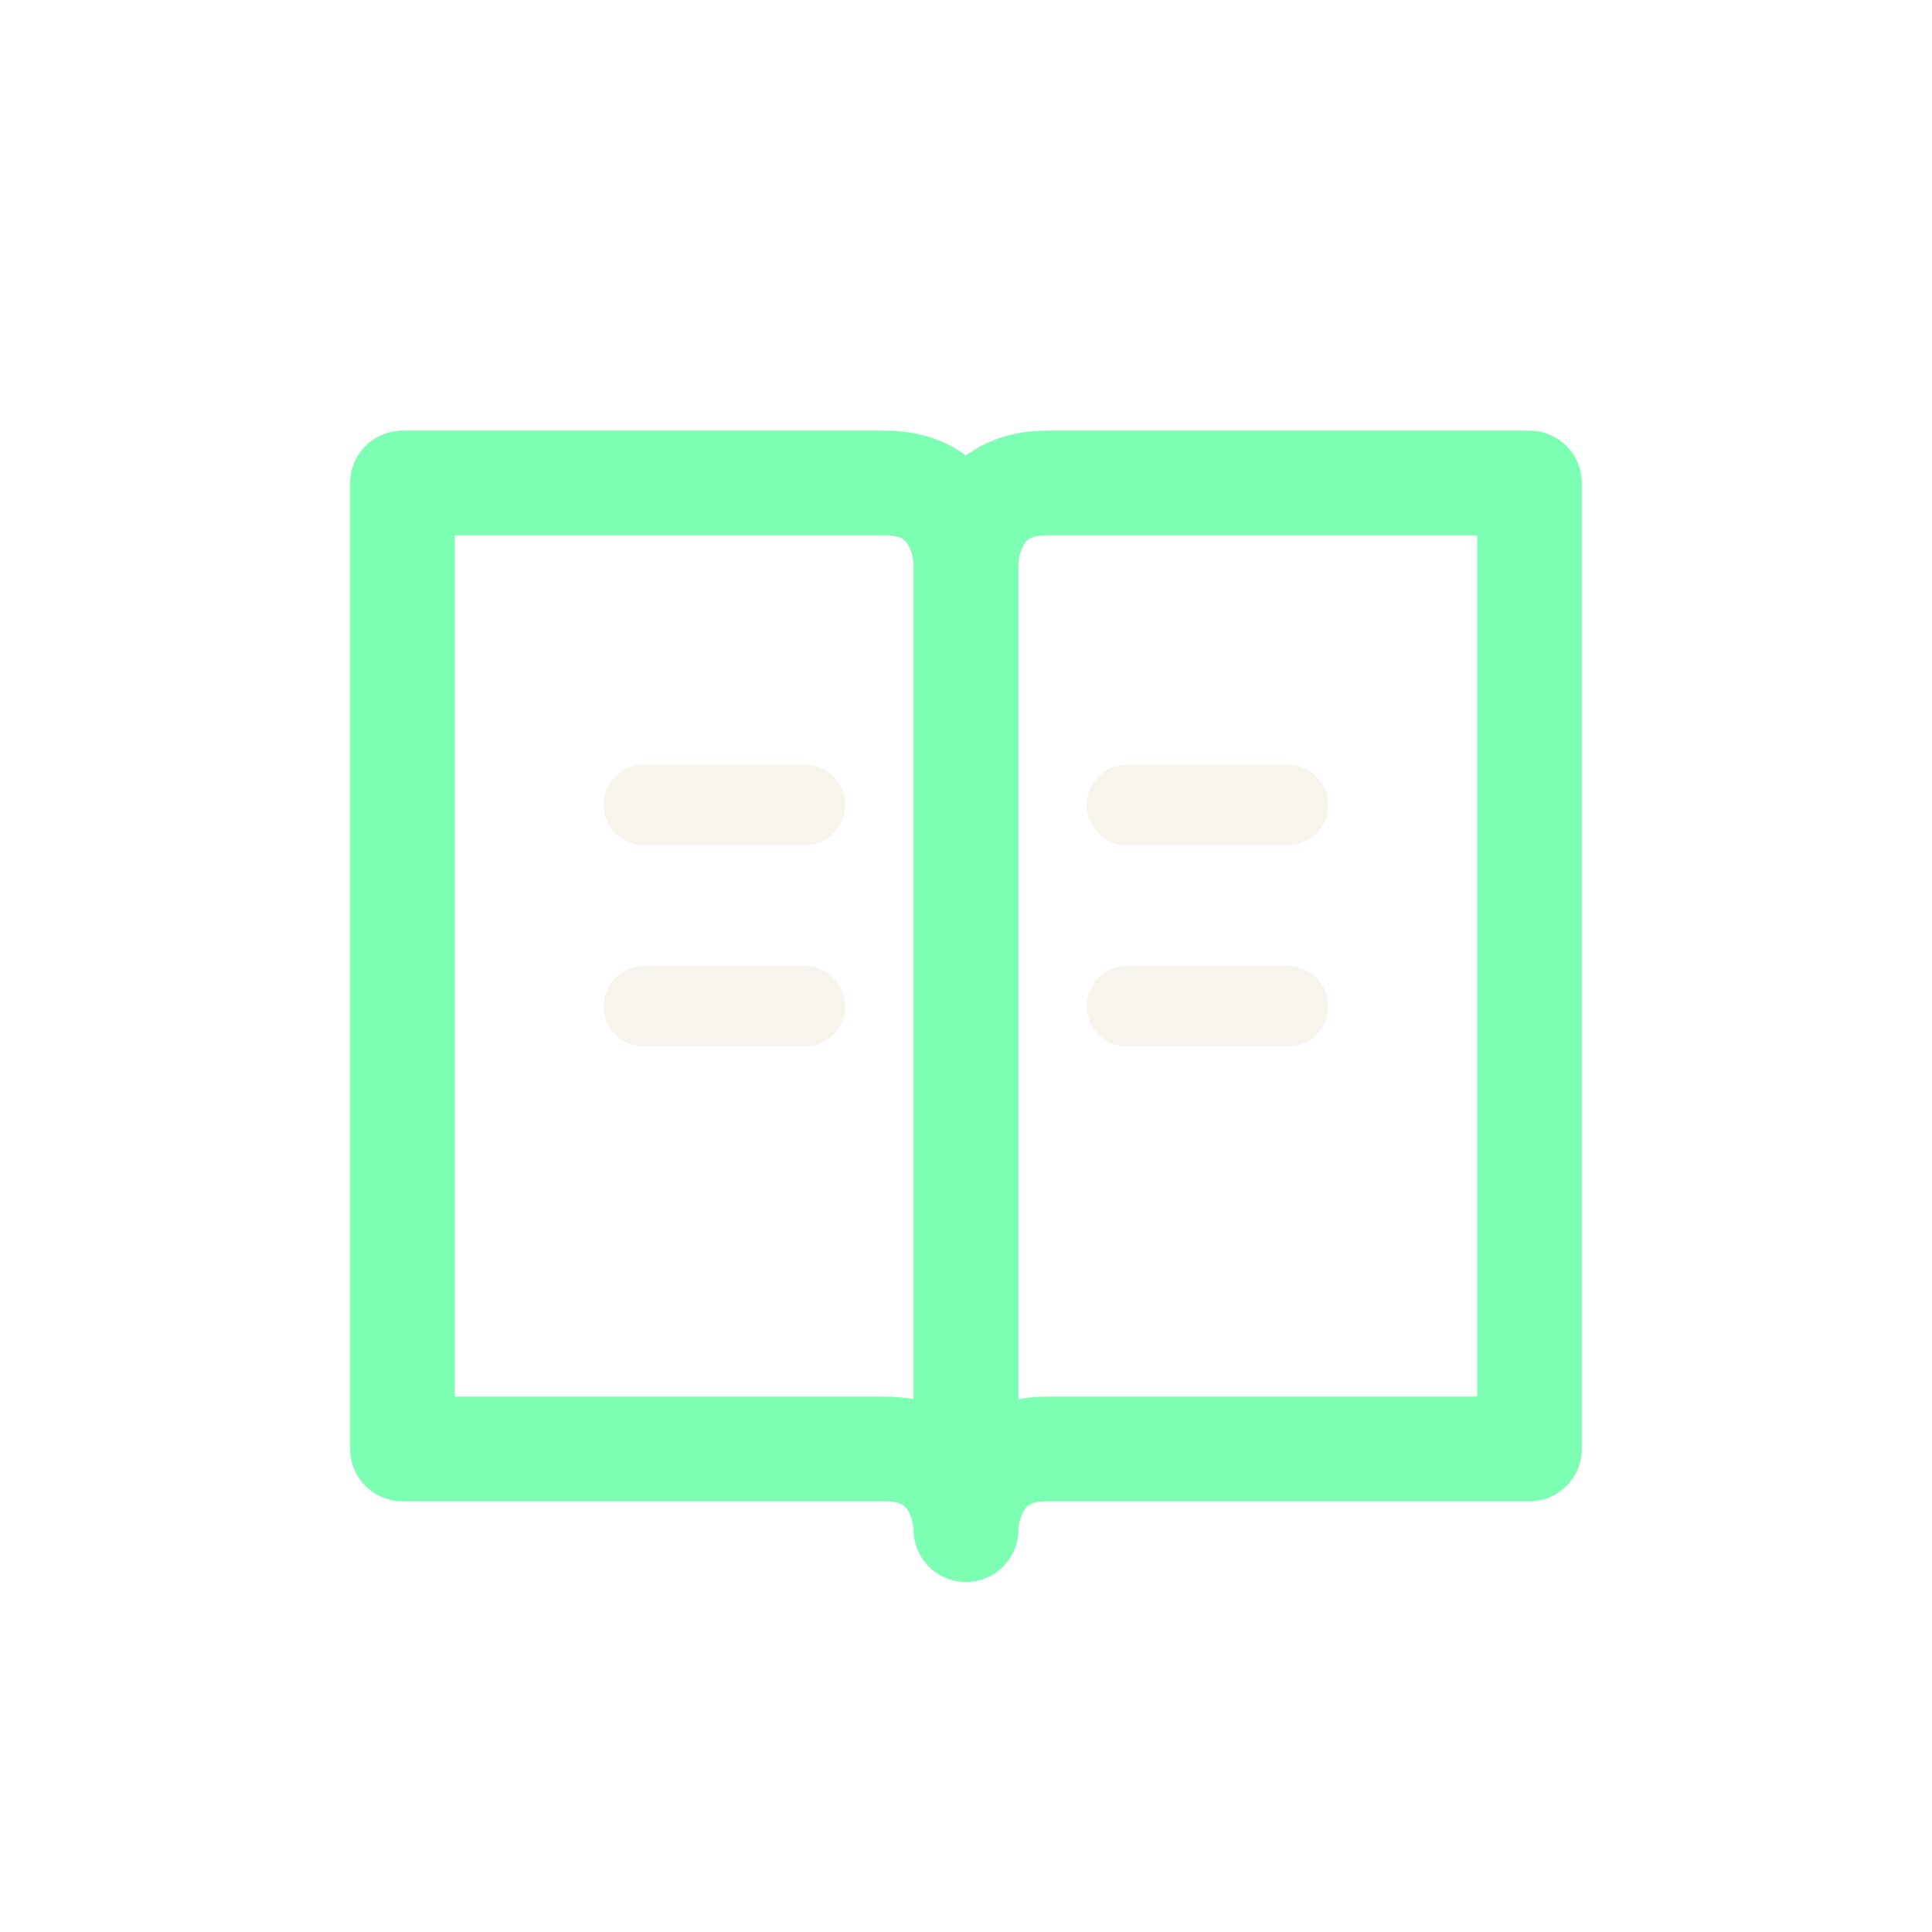
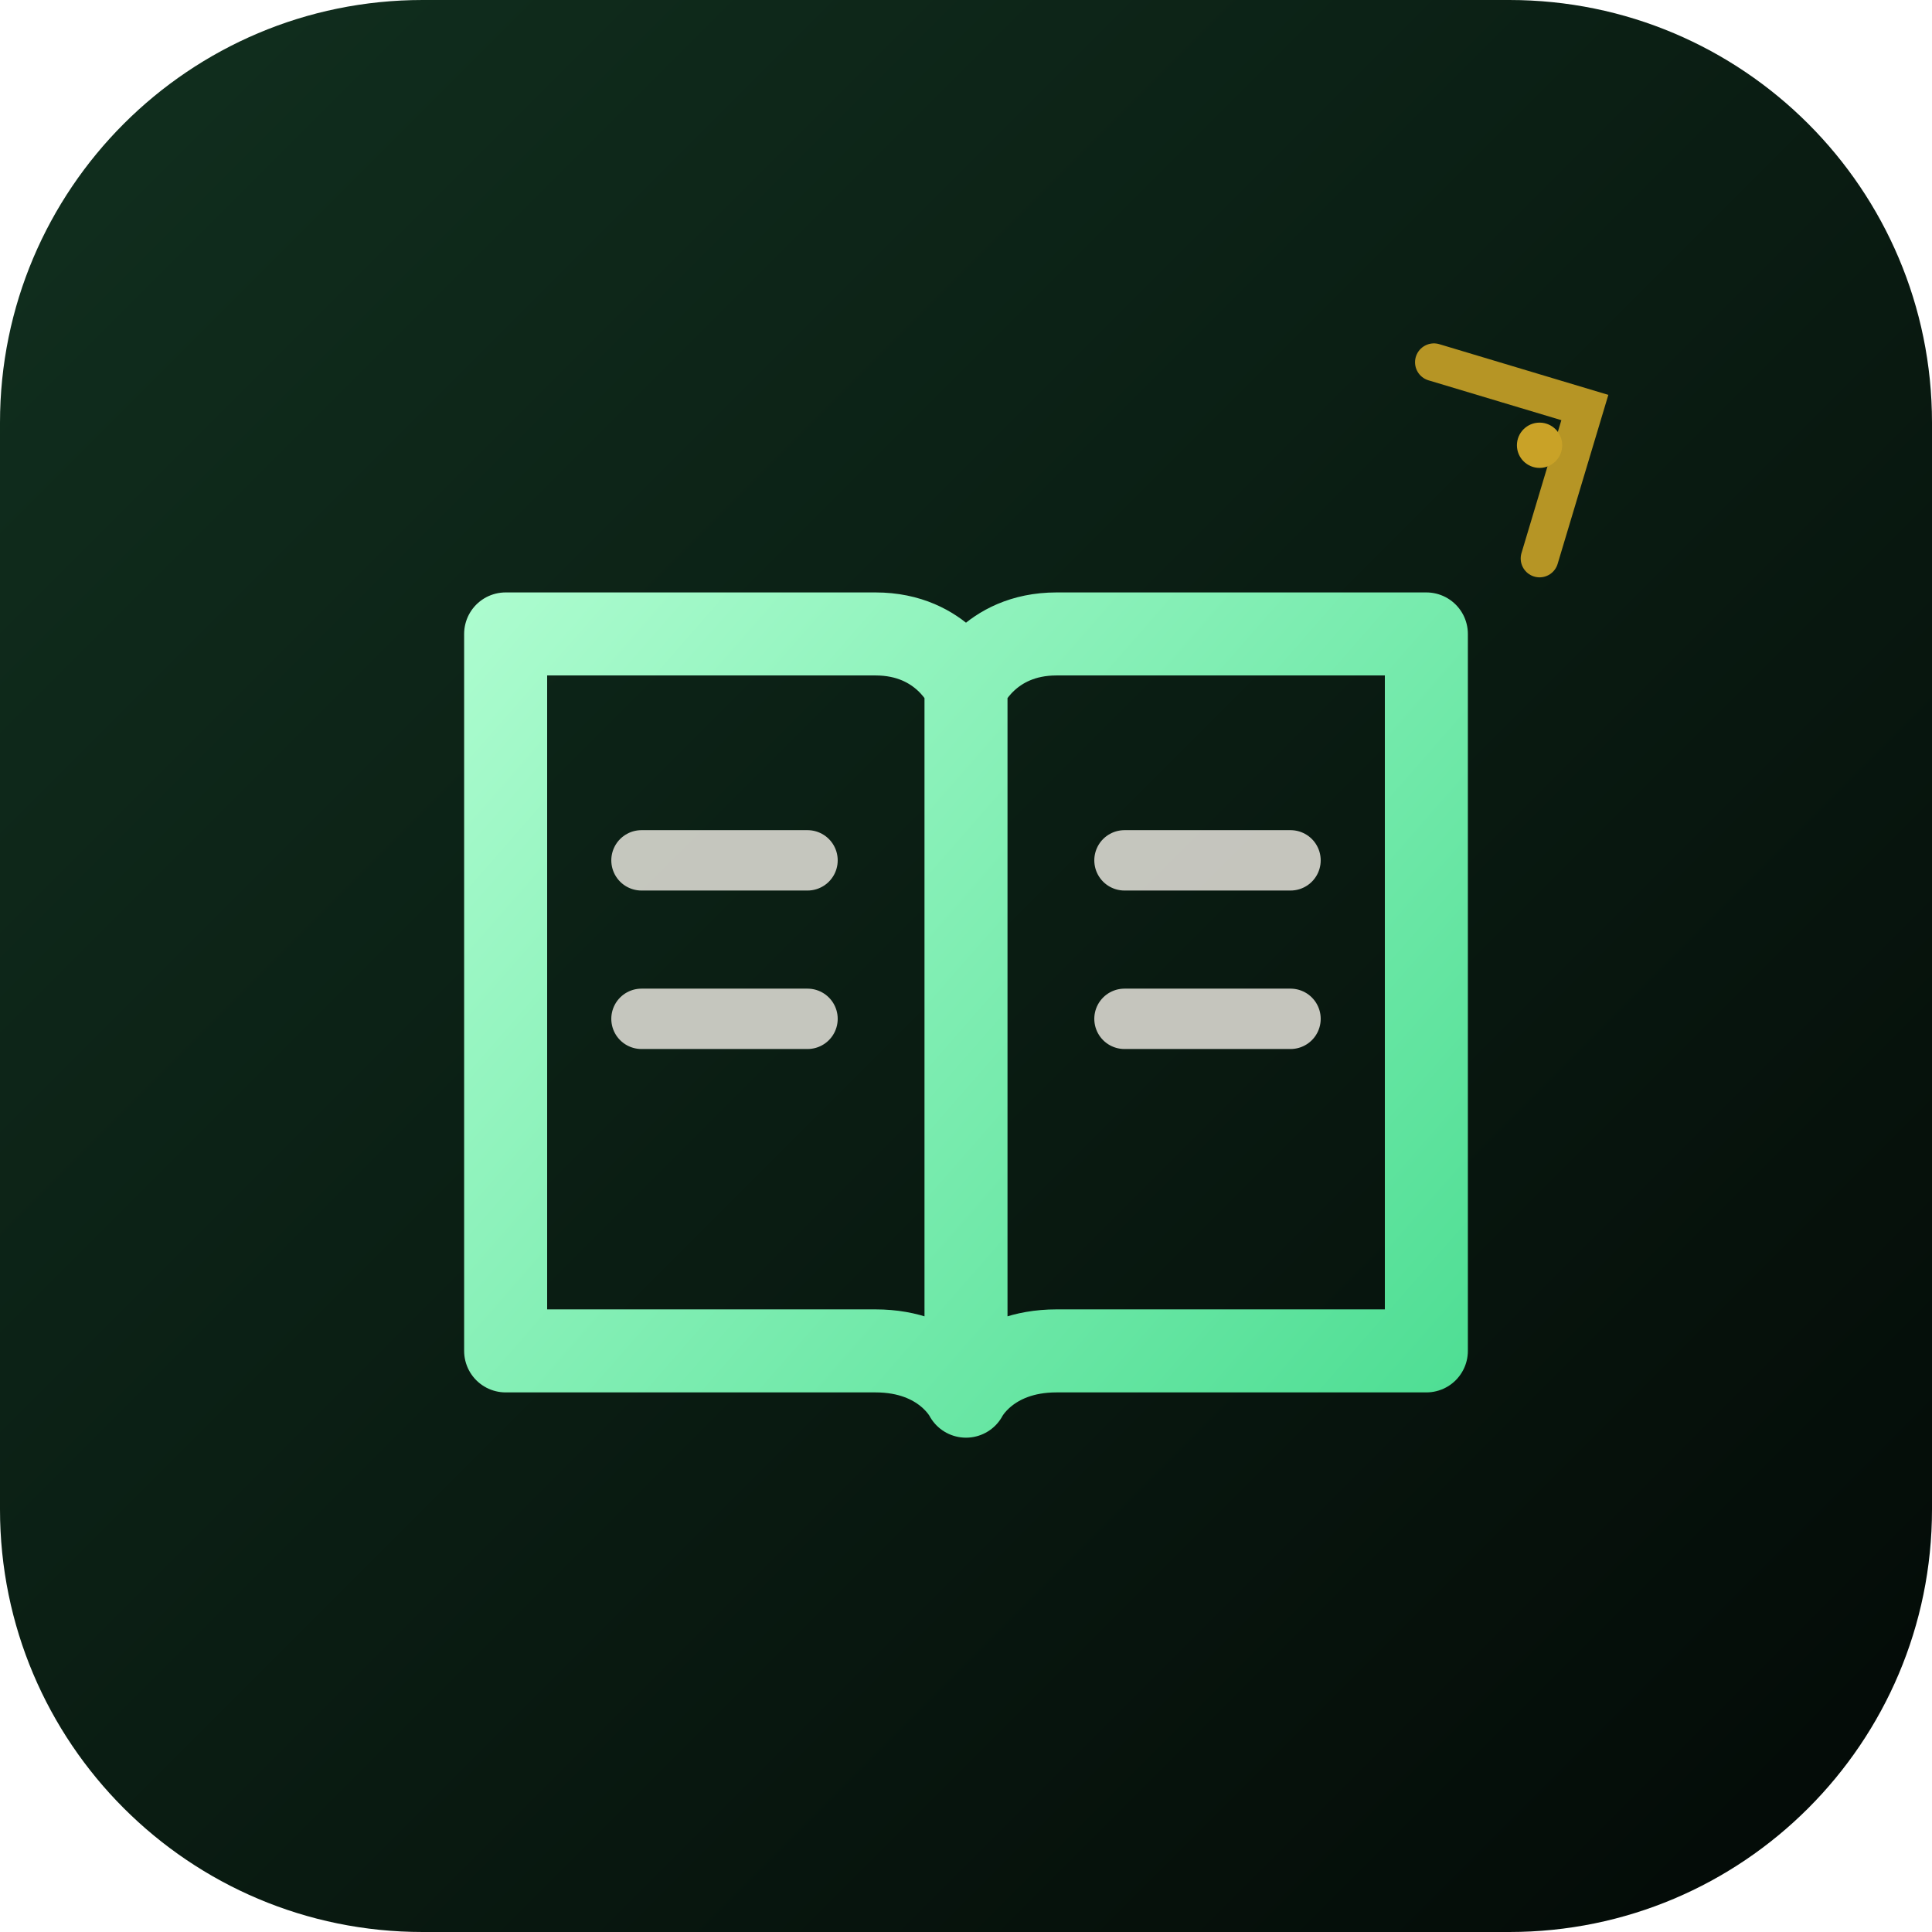
- <svg xmlns="http://www.w3.org/2000/svg" viewBox="0 0 48 48" fill="none" aria-hidden="true">
-   <path d="M10 12 H22 C24 12 24 14 24 14 V38 C24 38 24 36 22 36 H10 V12 Z" stroke="#7CFFB2" stroke-width="2.6" stroke-linejoin="round" />
-   <path d="M38 12 H26 C24 12 24 14 24 14 V38 C24 38 24 36 26 36 H38 V12 Z" stroke="#7CFFB2" stroke-width="2.6" stroke-linejoin="round" />
-   <path d="M16 20 H20 M16 25 H20 M28 20 H32 M28 25 H32" stroke="#F4F0E8" stroke-width="2" stroke-linecap="round" opacity=".75" />
+ <svg xmlns="http://www.w3.org/2000/svg" viewBox="0 0 512 512" role="img" aria-label="MasteryCap">
+   <defs>
+     <linearGradient id="bg" x1="0" y1="0" x2="1" y2="1">
+       <stop offset="0%" stop-color="#11301f" />
+       <stop offset="100%" stop-color="#030906" />
+     </linearGradient>
+     <linearGradient id="mint" gradientUnits="userSpaceOnUse" x1="96" y1="140" x2="416" y2="420">
+       <stop offset="0%" stop-color="#b6ffd5" />
+       <stop offset="100%" stop-color="#3fd98a" />
+     </linearGradient>
+   </defs>
+   <rect width="512" height="512" rx="112" fill="url(#bg)" />
+   <path d="M380 96 L420 108 L408 148" stroke="#c9a227" stroke-width="10" stroke-linecap="round" fill="none" opacity=".9" />
+   <circle cx="408" cy="118" r="6" fill="#c9a227" />
+   <path d="M134 168 H232 C250 168 256 182 256 182 V370 C256 370 250 358 232 358 H134 Z M378 168 H280 C262 168 256 182 256 182 V370 C256 370 262 358 280 358 H378 Z" fill="none" stroke="url(#mint)" stroke-width="22" stroke-linejoin="round" />
+   <path d="M170 228 H214 M170 270 H214 M298 228 H342 M298 270 H342" stroke="#f4f0e8" stroke-width="16" stroke-linecap="round" opacity=".8" />
</svg>
